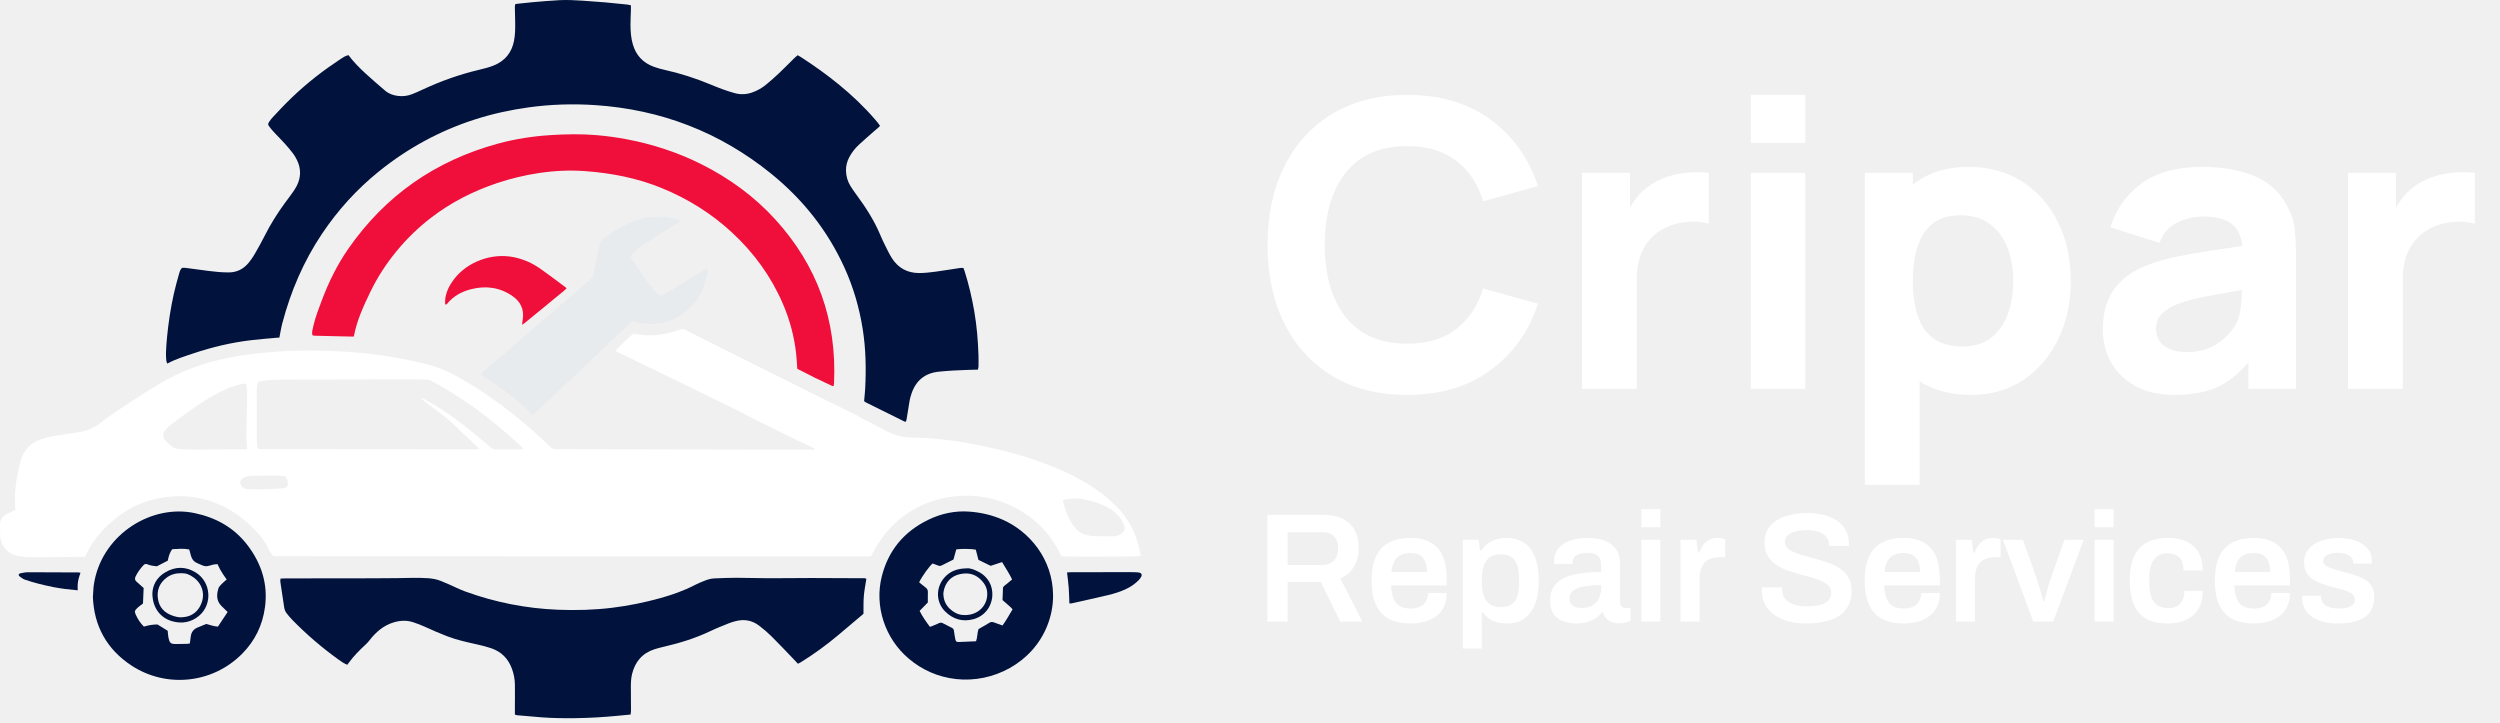
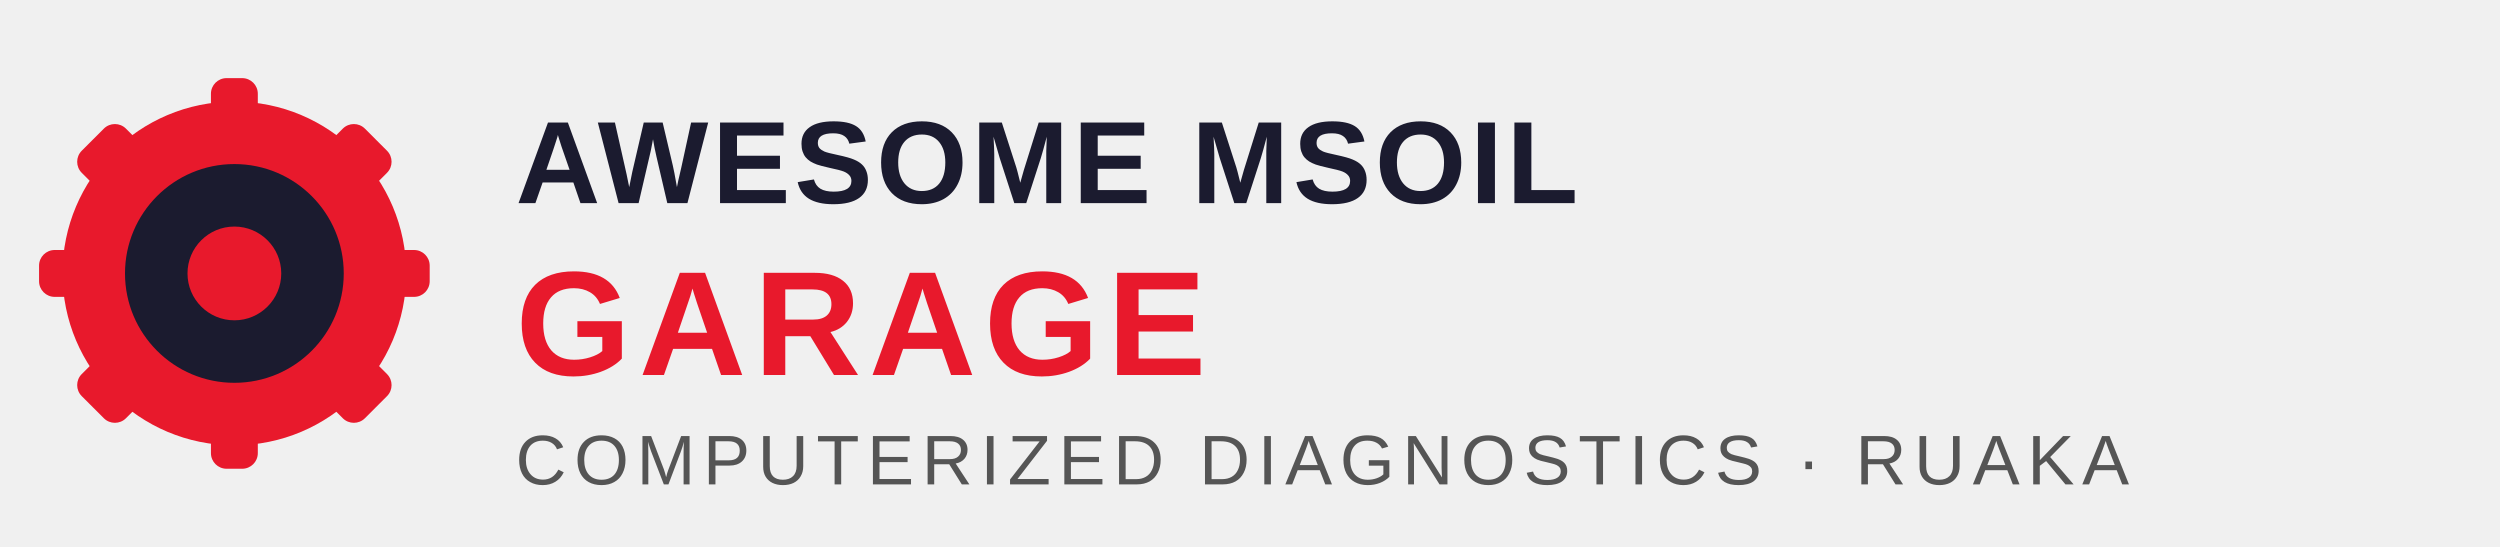
- <svg xmlns="http://www.w3.org/2000/svg" width="225" height="65" viewBox="0 0 225 65" fill="none">
-   <path d="M95.533 50.068C95.917 50.118 102.358 50.1 102.664 50.049C102.667 50.036 102.674 50.022 102.671 50.01C102.405 48.502 101.861 47.122 100.83 45.958C100.128 45.167 99.327 44.495 98.448 43.91C97.095 43.01 95.634 42.322 94.116 41.75C92.29 41.062 90.413 40.544 88.501 40.151C87.445 39.933 86.383 39.742 85.313 39.613C84.448 39.508 83.582 39.414 82.709 39.403C82.377 39.399 82.046 39.368 81.715 39.356C81.08 39.332 80.491 39.147 79.928 38.867C79.656 38.732 79.391 38.584 79.121 38.444C78.63 38.189 78.138 37.938 77.649 37.681C77.38 37.54 77.121 37.379 76.849 37.244C75.82 36.737 74.784 36.245 73.758 35.734C71.431 34.578 69.108 33.415 66.784 32.253C65.14 31.431 63.498 30.607 61.854 29.784C61.817 29.766 61.778 29.75 61.744 29.727C61.557 29.602 61.369 29.6 61.157 29.677C60.623 29.869 60.074 30.011 59.513 30.1C58.825 30.209 58.136 30.212 57.448 30.103C57.285 30.077 57.121 30.055 56.98 30.034C56.638 30.296 55.631 31.276 55.408 31.563C55.508 31.679 55.656 31.72 55.787 31.784C58.062 32.888 60.339 33.988 62.613 35.094C63.918 35.728 65.222 36.366 66.521 37.011C67.115 37.306 67.686 37.648 68.288 37.924C69.067 38.282 69.826 38.673 70.588 39.064C71.325 39.441 72.085 39.777 72.834 40.132C72.994 40.208 73.151 40.289 73.295 40.361C73.296 40.473 73.236 40.47 73.184 40.471C73.059 40.473 72.935 40.473 72.81 40.473C65.271 40.458 57.731 40.443 50.191 40.427C50.164 40.427 50.136 40.424 50.108 40.428C49.856 40.461 49.673 40.366 49.487 40.185C47.493 38.24 45.327 36.507 42.995 34.981C42.337 34.551 41.649 34.165 40.961 33.781C39.977 33.23 38.915 32.884 37.818 32.634C36.469 32.326 35.111 32.07 33.738 31.904C32.64 31.77 31.538 31.676 30.432 31.616C29.202 31.55 27.971 31.535 26.74 31.563C25.62 31.589 24.503 31.663 23.387 31.779C22.162 31.906 20.948 32.099 19.749 32.379C17.823 32.827 16.011 33.56 14.308 34.566C12.82 35.446 11.387 36.41 9.957 37.379C9.659 37.58 9.376 37.802 9.093 38.023C8.456 38.521 7.733 38.805 6.937 38.922C6.212 39.029 5.486 39.126 4.764 39.253C4.399 39.317 4.038 39.422 3.684 39.537C2.725 39.847 2.134 40.521 1.855 41.469C1.731 41.891 1.647 42.326 1.567 42.76C1.445 43.425 1.348 44.095 1.341 44.772C1.338 45.142 1.36 45.512 1.371 45.909C1.312 45.933 1.235 45.958 1.162 45.992C0.987 46.075 0.814 46.16 0.642 46.248C0.205 46.47 -0.016 46.819 0.002 47.315C0.012 47.605 -0.003 47.895 0.013 48.184C0.075 49.335 0.933 49.956 1.782 50.076C2.164 50.13 2.553 50.15 2.939 50.15C4.364 50.149 5.789 50.134 7.214 50.123C7.364 50.122 7.515 50.116 7.649 50.112C8.273 48.69 9.252 47.583 10.429 46.642C11.605 45.701 12.943 45.083 14.425 44.816C16.894 44.371 19.18 44.848 21.262 46.258C22.056 46.796 22.75 47.447 23.376 48.172C23.667 48.508 23.909 48.874 24.106 49.273C24.246 49.555 24.379 49.848 24.621 50.053C42.545 50.08 60.458 50.07 78.387 50.07C78.474 49.911 78.553 49.767 78.63 49.623C79.406 48.169 80.462 46.967 81.856 46.076C83.076 45.297 84.413 44.845 85.852 44.68C87.774 44.46 89.605 44.774 91.318 45.669C93.147 46.625 94.556 48.006 95.43 49.895C95.454 49.946 95.482 49.993 95.509 50.041C95.515 50.052 95.526 50.061 95.533 50.068ZM37.964 35.796C37.946 35.817 37.927 35.837 37.909 35.858C38.033 35.965 38.153 36.079 38.283 36.178C38.579 36.405 38.885 36.619 39.179 36.848C39.648 37.212 40.135 37.559 40.572 37.958C41.427 38.74 42.254 39.553 43.133 40.391C43.002 40.417 42.927 40.444 42.852 40.445C42.464 40.447 42.077 40.441 41.69 40.44C35.728 40.435 29.765 40.431 23.803 40.426C23.679 40.426 23.554 40.432 23.43 40.423C23.352 40.416 23.276 40.386 23.202 40.367C23.118 40.052 23.117 39.747 23.115 39.445C23.108 38.052 23.107 36.658 23.108 35.265C23.108 35.059 23.126 34.851 23.147 34.646C23.156 34.553 23.192 34.463 23.217 34.371C23.325 34.342 23.416 34.305 23.511 34.293C23.84 34.254 24.17 34.207 24.501 34.195C25.164 34.172 25.828 34.163 26.492 34.161C30.172 34.153 33.851 34.147 37.531 34.142C37.779 34.142 38.028 34.162 38.277 34.163C38.547 34.165 38.786 34.248 39.022 34.378C40.684 35.294 42.263 36.334 43.765 37.493C44.849 38.33 45.885 39.222 46.883 40.159C46.956 40.227 47.061 40.283 47.057 40.438C46.91 40.445 46.775 40.457 46.64 40.457C46.017 40.458 45.395 40.444 44.773 40.457C44.507 40.463 44.281 40.42 44.102 40.213C44.067 40.172 44.02 40.14 43.977 40.104C42.692 39.013 41.392 37.941 39.986 37.003C39.332 36.566 38.65 36.178 37.964 35.796ZM22.152 34.564C22.168 34.664 22.188 34.756 22.198 34.85C22.258 35.428 22.25 36.007 22.232 36.587C22.206 37.442 22.183 38.297 22.177 39.152C22.174 39.562 22.213 39.972 22.233 40.394C22.097 40.467 21.942 40.434 21.794 40.435C20.273 40.448 18.751 40.462 17.23 40.465C16.843 40.465 16.456 40.434 16.071 40.4C15.85 40.381 15.629 40.323 15.454 40.18C15.262 40.023 15.074 39.857 14.911 39.672C14.613 39.336 14.609 39.011 14.909 38.672C15.09 38.467 15.299 38.279 15.519 38.115C16.24 37.58 16.963 37.046 17.702 36.536C18.202 36.192 18.722 35.873 19.248 35.57C20.03 35.121 20.853 34.766 21.739 34.57C21.86 34.544 21.979 34.496 22.152 34.564ZM95.657 45.057C95.716 45.013 95.726 45.002 95.738 44.997C95.776 44.983 95.815 44.966 95.855 44.958C96.416 44.843 96.975 44.829 97.542 44.938C98.378 45.098 99.178 45.343 99.903 45.798C100.305 46.051 100.658 46.362 100.915 46.762C101.033 46.945 101.127 47.151 101.191 47.359C101.271 47.621 101.176 47.847 100.952 48.012C100.734 48.173 100.488 48.263 100.219 48.266C99.652 48.271 99.085 48.27 98.518 48.257C98.312 48.252 98.104 48.217 97.902 48.174C97.412 48.068 97.004 47.822 96.695 47.425C96.151 46.724 95.868 45.912 95.657 45.057ZM25.695 42.881C25.836 43.114 25.929 43.326 25.917 43.57C25.907 43.77 25.821 43.871 25.625 43.911C25.503 43.935 25.379 43.953 25.255 43.96C24.662 43.991 24.068 44.026 23.475 44.042C23.088 44.052 22.701 44.036 22.314 44.027C22.113 44.023 21.937 43.955 21.794 43.807C21.538 43.541 21.576 43.189 21.894 43.002C21.999 42.94 22.121 42.899 22.24 42.874C22.402 42.84 22.568 42.815 22.733 42.814C23.507 42.807 24.281 42.805 25.055 42.812C25.26 42.814 25.465 42.855 25.695 42.881Z" fill="white" />
-   <path d="M71.793 4.969C71.678 5.068 71.56 5.16 71.454 5.265C71.01 5.7 70.579 6.148 70.127 6.575C69.746 6.935 69.352 7.284 68.947 7.617C68.571 7.924 68.151 8.165 67.689 8.325C67.178 8.502 66.665 8.527 66.139 8.386C65.389 8.185 64.668 7.904 63.955 7.606C62.599 7.042 61.207 6.595 59.772 6.278C59.449 6.206 59.128 6.115 58.818 6C57.858 5.644 57.237 4.969 56.953 3.985C56.794 3.436 56.75 2.872 56.744 2.306C56.739 1.852 56.769 1.396 56.781 0.941C56.785 0.792 56.782 0.642 56.782 0.477C56.666 0.452 56.575 0.424 56.483 0.413C55.136 0.262 53.786 0.147 52.433 0.061C51.742 0.017 51.051 -0.021 50.361 0.014C49.547 0.055 48.734 0.131 47.921 0.199C47.507 0.234 47.096 0.284 46.683 0.327C46.588 0.337 46.494 0.35 46.376 0.365C46.362 0.464 46.337 0.555 46.338 0.646C46.345 1.101 46.364 1.556 46.367 2.012C46.371 2.563 46.37 3.115 46.265 3.661C46.059 4.737 45.446 5.488 44.434 5.894C44.014 6.063 43.567 6.175 43.125 6.28C41.356 6.698 39.654 7.305 38.01 8.074C37.697 8.22 37.382 8.363 37.059 8.486C36.667 8.635 36.259 8.685 35.837 8.636C35.399 8.586 34.999 8.446 34.664 8.16C34.086 7.667 33.508 7.173 32.949 6.659C32.38 6.137 31.831 5.593 31.362 4.962C31.089 5.019 30.871 5.165 30.655 5.309C30.276 5.562 29.899 5.818 29.527 6.083C27.992 7.177 26.575 8.407 25.277 9.774C25.04 10.024 24.801 10.274 24.568 10.529C24.456 10.651 24.348 10.778 24.255 10.914C24.097 11.145 24.097 11.218 24.264 11.432C24.407 11.617 24.562 11.795 24.722 11.966C25.023 12.29 25.339 12.6 25.635 12.928C25.894 13.215 26.143 13.511 26.377 13.819C26.517 14.004 26.635 14.211 26.736 14.421C27.109 15.194 27.091 15.97 26.706 16.732C26.583 16.977 26.421 17.204 26.262 17.429C26.056 17.723 25.833 18.005 25.622 18.295C24.956 19.212 24.352 20.167 23.842 21.182C23.558 21.749 23.247 22.304 22.93 22.853C22.772 23.127 22.591 23.392 22.39 23.637C21.93 24.2 21.341 24.514 20.594 24.517C19.984 24.52 19.379 24.463 18.775 24.384C18.09 24.295 17.405 24.199 16.72 24.11C16.612 24.096 16.5 24.108 16.381 24.108C16.237 24.242 16.175 24.429 16.124 24.612C15.954 25.222 15.779 25.832 15.642 26.451C15.358 27.731 15.161 29.026 15.034 30.331C14.989 30.784 14.959 31.239 14.939 31.693C14.928 31.94 14.946 32.189 14.964 32.437C14.97 32.527 15.016 32.614 15.05 32.725C15.82 32.312 16.627 32.067 17.423 31.799C19.104 31.235 20.824 30.828 22.587 30.619C23.342 30.529 24.101 30.472 24.858 30.401C24.953 30.392 25.048 30.388 25.144 30.382C25.235 29.935 25.3 29.501 25.412 29.079C26.168 26.216 27.317 23.527 28.969 21.058C30.401 18.919 32.109 17.032 34.116 15.416C36.693 13.341 39.552 11.78 42.706 10.762C44.302 10.247 45.931 9.89 47.593 9.661C49.575 9.389 51.565 9.328 53.555 9.459C59.486 9.852 64.787 11.892 69.405 15.632C72.239 17.927 74.462 20.717 75.981 24.043C76.8 25.835 77.346 27.709 77.65 29.656C77.924 31.41 77.958 33.172 77.868 34.939C77.848 35.324 77.804 35.707 77.77 36.103C77.832 36.148 77.882 36.195 77.941 36.224C79.092 36.796 80.244 37.365 81.396 37.935C81.42 37.946 81.449 37.95 81.504 37.965C81.586 37.862 81.596 37.729 81.616 37.598C81.698 37.081 81.775 36.562 81.867 36.047C81.903 35.844 81.964 35.645 82.028 35.449C82.424 34.253 83.238 33.576 84.507 33.449C85.375 33.362 86.245 33.318 87.116 33.29C87.406 33.281 87.695 33.275 88.009 33.267C88.031 33.167 88.065 33.078 88.066 32.988C88.071 32.643 88.074 32.298 88.063 31.953C88.02 30.628 87.908 29.31 87.682 28.002C87.471 26.777 87.183 25.571 86.81 24.386C86.782 24.296 86.742 24.209 86.706 24.115C86.598 24.115 86.502 24.103 86.41 24.117C85.658 24.229 84.908 24.358 84.155 24.457C83.676 24.52 83.192 24.576 82.71 24.574C81.648 24.571 80.818 24.108 80.255 23.208C80.035 22.858 79.858 22.482 79.672 22.112C79.518 21.803 79.369 21.491 79.237 21.173C78.686 19.851 77.918 18.659 77.07 17.512C76.882 17.257 76.699 16.996 76.533 16.726C76.283 16.319 76.157 15.871 76.14 15.392C76.125 14.953 76.228 14.544 76.43 14.157C76.651 13.738 76.939 13.366 77.283 13.043C77.746 12.609 78.231 12.197 78.706 11.776C78.87 11.631 79.053 11.506 79.204 11.324C79.071 11.117 78.917 10.942 78.766 10.766C77.784 9.619 76.69 8.586 75.523 7.628C74.433 6.733 73.285 5.915 72.1 5.149C72.009 5.091 71.912 5.038 71.793 4.969Z" fill="#01133C" />
-   <path d="M25.256 52.07C25.198 52.255 25.24 52.419 25.263 52.577C25.362 53.273 25.477 53.967 25.576 54.663C25.609 54.891 25.698 55.085 25.843 55.258C25.985 55.427 26.124 55.6 26.278 55.758C27.571 57.089 28.976 58.291 30.483 59.374C30.717 59.543 30.955 59.71 31.252 59.831C31.3 59.768 31.349 59.708 31.395 59.645C31.836 59.04 32.361 58.511 32.91 58.005C33.043 57.883 33.158 57.751 33.269 57.609C33.842 56.879 34.517 56.287 35.434 56.014C36.021 55.839 36.606 55.808 37.188 56.002C37.554 56.123 37.917 56.261 38.268 56.421C38.921 56.721 39.579 57.006 40.251 57.265C41.145 57.609 42.077 57.805 43.007 58.014C43.411 58.105 43.814 58.209 44.206 58.341C45.131 58.652 45.747 59.288 46.078 60.198C46.239 60.642 46.332 61.104 46.34 61.574C46.353 62.305 46.34 63.036 46.339 63.767C46.338 63.945 46.339 64.123 46.339 64.306C46.407 64.332 46.456 64.364 46.508 64.368C47.251 64.434 47.995 64.503 48.739 64.56C49.746 64.636 50.756 64.647 51.766 64.635C53.053 64.619 54.336 64.543 55.617 64.418C55.987 64.382 56.358 64.347 56.754 64.309C56.768 64.183 56.789 64.078 56.789 63.973C56.787 63.27 56.779 62.566 56.778 61.863C56.777 61.462 56.79 61.062 56.884 60.67C57.155 59.551 57.812 58.779 58.926 58.425C59.202 58.337 59.484 58.268 59.767 58.202C61.211 57.867 62.618 57.429 63.959 56.788C64.494 56.532 65.05 56.317 65.6 56.094C65.791 56.016 65.993 55.961 66.193 55.907C66.962 55.702 67.68 55.823 68.314 56.303C68.709 56.603 69.09 56.928 69.442 57.277C70.109 57.938 70.751 58.624 71.403 59.3C71.537 59.439 71.668 59.581 71.816 59.738C71.905 59.693 71.99 59.656 72.067 59.607C73.256 58.871 74.382 58.049 75.453 57.151C76.204 56.521 76.951 55.885 77.713 55.241C77.721 54.719 77.702 54.181 77.745 53.647C77.788 53.128 77.894 52.614 77.973 52.095C77.845 52.011 77.704 52.041 77.57 52.04C76.049 52.031 74.527 52.021 73.006 52.021C71.719 52.021 70.433 52.044 69.147 52.041C68.179 52.039 67.211 52.001 66.243 52C65.593 51.999 64.944 52.032 64.294 52.056C63.987 52.067 63.694 52.153 63.411 52.267C63.117 52.386 62.819 52.502 62.538 52.649C61.541 53.172 60.486 53.535 59.406 53.836C58.005 54.226 56.584 54.513 55.142 54.693C53.505 54.897 51.861 54.942 50.214 54.876C47.346 54.762 44.563 54.212 41.868 53.231C41.363 53.047 40.881 52.801 40.388 52.585C40.16 52.485 39.931 52.389 39.701 52.294C39.326 52.14 38.937 52.068 38.532 52.039C37.619 51.976 36.707 52.02 35.795 52.031C34.315 52.049 32.835 52.047 31.355 52.05C29.474 52.053 27.593 52.053 25.712 52.055C25.563 52.056 25.414 52.065 25.256 52.07Z" fill="#01133C" />
-   <path d="M71.756 33.194C72.797 33.737 73.836 34.252 74.891 34.734C74.925 34.75 74.97 34.739 75.032 34.742C75.043 34.644 75.059 34.552 75.063 34.459C75.322 28.82 73.567 23.899 69.751 19.723C67.856 17.65 65.617 16.026 63.106 14.771C60.98 13.708 58.738 12.978 56.403 12.534C55.507 12.363 54.603 12.241 53.693 12.163C52.31 12.046 50.93 12.073 49.548 12.16C47.942 12.26 46.358 12.505 44.808 12.928C39.188 14.461 34.688 17.591 31.359 22.372C30.336 23.841 29.558 25.44 28.932 27.114C28.676 27.798 28.415 28.481 28.235 29.192C28.192 29.366 28.149 29.54 28.117 29.716C28.09 29.864 28.066 30.014 28.13 30.183C28.189 30.194 28.254 30.214 28.32 30.215C29.398 30.242 30.477 30.266 31.555 30.29C31.65 30.293 31.745 30.291 31.845 30.291C32.111 28.841 32.718 27.542 33.34 26.253C33.966 24.955 34.749 23.753 35.663 22.637C36.576 21.52 37.603 20.518 38.744 19.635C40.553 18.233 42.564 17.208 44.731 16.481C45.966 16.067 47.228 15.765 48.516 15.572C49.916 15.362 51.327 15.297 52.737 15.406C55.064 15.585 57.338 16.025 59.511 16.908C61.892 17.876 64.04 19.212 65.921 20.964C67.867 22.776 69.399 24.883 70.454 27.328C71.071 28.756 71.472 30.243 71.648 31.788C71.699 32.239 71.718 32.695 71.756 33.194Z" fill="#EF0F3A" />
-   <path d="M94.777 53.591C94.761 50.301 92.624 47.82 90.243 46.773C89.283 46.352 88.279 46.12 87.237 46.045C85.937 45.951 84.702 46.22 83.538 46.785C81.375 47.836 79.963 49.515 79.366 51.853C78.674 54.562 79.659 57.467 81.763 59.257C82.997 60.307 84.425 60.93 86.033 61.114C89.35 61.493 92.923 59.684 94.26 56.297C94.603 55.428 94.784 54.491 94.777 53.591ZM90.187 50.588C90.489 51.12 90.834 51.598 91.088 52.148C90.936 52.277 90.797 52.39 90.663 52.508C90.53 52.625 90.365 52.709 90.27 52.87C90.256 53.242 90.241 53.612 90.226 54.007C90.459 54.21 90.698 54.417 90.934 54.627C91.003 54.689 91.061 54.762 91.132 54.837C90.835 55.34 90.56 55.83 90.226 56.294C89.958 56.199 89.711 56.117 89.469 56.021C89.3 55.954 89.16 55.965 89.004 56.071C88.788 56.218 88.552 56.336 88.325 56.467C88.231 56.522 88.138 56.579 88.061 56.625C87.946 56.989 87.975 57.356 87.845 57.714C87.327 57.737 86.818 57.765 86.308 57.779C86.071 57.786 86.022 57.742 85.974 57.505C85.924 57.262 85.889 57.016 85.854 56.771C85.837 56.653 85.789 56.565 85.679 56.51C85.395 56.368 85.113 56.223 84.831 56.078C84.723 56.022 84.618 56.035 84.512 56.082C84.323 56.166 84.133 56.248 83.942 56.329C83.869 56.359 83.792 56.383 83.695 56.417C83.347 55.954 83.024 55.498 82.765 54.981C83.026 54.713 83.275 54.458 83.506 54.221C83.506 53.888 83.499 53.585 83.509 53.282C83.515 53.096 83.437 52.973 83.293 52.866C83.095 52.718 82.908 52.557 82.722 52.405C83.002 51.837 83.647 50.941 83.94 50.713C84.1 50.773 84.268 50.836 84.434 50.901C84.543 50.943 84.646 50.944 84.753 50.888C85.096 50.713 85.442 50.542 85.812 50.357C85.894 50.061 85.981 49.746 86.065 49.444C86.51 49.375 87.51 49.393 87.823 49.472C87.901 49.773 87.98 50.079 88.061 50.391C88.426 50.568 88.785 50.742 89.163 50.925C89.478 50.822 89.804 50.714 90.187 50.588Z" fill="#01133C" />
-   <path d="M8.361 53.729C8.46 56.324 9.596 58.421 11.815 59.887C14.923 61.939 19.099 61.554 21.791 58.84C22.946 57.676 23.632 56.267 23.849 54.641C24.127 52.558 23.531 50.707 22.271 49.061C21.07 47.491 19.46 46.591 17.527 46.181C13.662 45.36 9.335 48.041 8.507 52.269C8.467 52.472 8.434 52.676 8.414 52.882C8.389 53.142 8.38 53.405 8.361 53.729ZM12.951 56.394C12.626 56.078 12.408 55.729 12.234 55.353C12.093 55.045 12.112 54.962 12.346 54.731C12.434 54.644 12.534 54.569 12.632 54.492C12.718 54.425 12.808 54.363 12.869 54.318C12.89 53.835 12.909 53.383 12.929 52.915C12.903 52.893 12.86 52.86 12.819 52.824C12.634 52.659 12.446 52.498 12.265 52.328C12.126 52.197 12.123 52.048 12.205 51.877C12.387 51.5 12.631 51.17 12.914 50.864C13.022 50.747 13.138 50.733 13.286 50.795C13.556 50.906 13.845 50.944 14.115 50.968C14.449 50.795 14.767 50.631 15.1 50.459C15.177 50.108 15.252 49.743 15.51 49.426C16.007 49.402 16.514 49.347 17.031 49.451C17.087 49.653 17.139 49.852 17.196 50.049C17.281 50.342 17.453 50.562 17.745 50.68C17.898 50.742 18.047 50.814 18.2 50.879C18.394 50.963 18.585 50.989 18.8 50.921C19.046 50.843 19.302 50.78 19.576 50.773C19.658 50.943 19.73 51.105 19.816 51.261C19.902 51.417 19.999 51.569 20.097 51.718C20.193 51.864 20.297 52.005 20.401 52.153C20.228 52.309 20.067 52.439 19.925 52.587C19.822 52.695 19.702 52.814 19.66 52.95C19.487 53.514 19.465 54.066 19.923 54.531C20.049 54.658 20.179 54.781 20.308 54.906C20.374 54.97 20.44 55.034 20.486 55.079C20.191 55.525 19.91 55.948 19.615 56.394C19.278 56.383 18.942 56.254 18.565 56.156C18.322 56.256 18.056 56.368 17.787 56.474C17.434 56.614 17.234 56.874 17.174 57.243C17.14 57.459 17.116 57.676 17.085 57.912C17.011 57.923 16.932 57.942 16.852 57.945C16.548 57.954 16.244 57.959 15.94 57.962C15.339 57.968 15.269 57.911 15.149 57.317C15.131 57.223 15.126 57.125 15.116 57.03C15.107 56.936 15.1 56.842 15.093 56.77C14.779 56.576 14.487 56.395 14.179 56.204C13.784 56.196 13.378 56.266 12.951 56.394Z" fill="#01133C" />
-   <path d="M61.302 19.878C61.085 19.805 60.959 19.755 60.829 19.719C59.352 19.312 57.927 19.478 56.544 20.107C55.708 20.487 54.957 21.002 54.227 21.552C54.096 21.651 54.023 21.772 53.989 21.925C53.877 22.436 53.762 22.948 53.653 23.46C53.572 23.838 53.486 24.215 53.425 24.596C53.385 24.844 53.265 25.023 53.078 25.183C52.226 25.91 51.382 26.645 50.535 27.376C48.83 28.848 47.126 30.321 45.417 31.788C44.966 32.176 44.498 32.543 44.046 32.927C43.825 33.115 43.619 33.32 43.41 33.521C43.363 33.566 43.332 33.629 43.281 33.7C43.35 33.766 43.403 33.828 43.467 33.873C43.637 33.993 43.807 34.111 43.984 34.219C45.349 35.049 46.588 36.039 47.733 37.148C47.802 37.214 47.877 37.272 47.962 37.345C48.074 37.244 48.177 37.155 48.278 37.061C49.003 36.38 49.719 35.69 50.453 35.018C52.522 33.123 54.506 31.139 56.559 29.228C56.659 29.134 56.761 29.041 56.88 28.931C57.117 28.976 57.359 29.028 57.601 29.069C59.467 29.38 61.049 28.85 62.319 27.449C63.093 26.595 63.513 25.57 63.689 24.44C63.703 24.349 63.7 24.256 63.707 24.12C63.56 24.192 63.446 24.237 63.343 24.3C62.413 24.871 61.486 25.447 60.556 26.019C60.285 26.185 60.017 26.357 59.733 26.497C59.447 26.638 59.281 26.591 59.067 26.364C59.001 26.294 58.941 26.218 58.881 26.142C58.209 25.282 57.57 24.398 56.978 23.481C56.752 23.131 56.646 23.099 57.062 22.715C57.375 22.425 57.713 22.154 58.068 21.919C58.91 21.363 59.767 20.832 60.62 20.292C60.817 20.168 61.018 20.05 61.302 19.878Z" fill="#E8EBEE" />
-   <path d="M40.122 27.429C40.163 27.401 40.203 27.384 40.227 27.355C40.797 26.649 41.553 26.238 42.416 26.023C43.741 25.693 44.999 25.86 46.133 26.652C46.863 27.162 47.19 27.866 47.045 28.763C47.023 28.898 47.008 29.034 46.983 29.22C47.077 29.165 47.136 29.141 47.183 29.102C47.665 28.71 48.145 28.317 48.625 27.923C49.34 27.336 50.054 26.749 50.768 26.161C50.841 26.101 50.91 26.035 50.984 25.969C50.953 25.924 50.937 25.883 50.906 25.86C50.142 25.293 49.386 24.713 48.605 24.168C47.899 23.673 47.117 23.331 46.267 23.151C44.3 22.737 42.096 23.538 40.892 25.088C40.499 25.595 40.198 26.15 40.086 26.789C40.056 26.963 40.063 27.145 40.06 27.323C40.06 27.356 40.097 27.389 40.122 27.429Z" fill="#EF0F3A" />
-   <path d="M96.034 51.516C96.087 51.999 96.151 52.459 96.186 52.923C96.22 53.374 96.225 53.828 96.243 54.299C96.305 54.304 96.358 54.32 96.406 54.309C97.524 54.06 98.644 53.82 99.758 53.551C100.307 53.419 100.848 53.249 101.362 53.004C101.766 52.812 102.129 52.565 102.445 52.252C102.542 52.156 102.63 52.045 102.697 51.927C102.811 51.726 102.736 51.572 102.517 51.528C102.436 51.512 102.352 51.506 102.27 51.503C102.076 51.496 101.883 51.491 101.69 51.491C99.921 51.493 98.152 51.496 96.383 51.5C96.275 51.501 96.167 51.51 96.034 51.516Z" fill="#01133C" />
-   <path d="M6.992 53.128C6.992 52.913 6.981 52.736 6.995 52.561C7.008 52.397 7.038 52.233 7.078 52.074C7.12 51.904 7.184 51.74 7.244 51.553C7.17 51.538 7.12 51.519 7.07 51.519C5.552 51.51 4.035 51.499 2.517 51.501C2.285 51.502 2.052 51.553 1.823 51.599C1.671 51.63 1.635 51.779 1.76 51.874C1.911 51.99 2.073 52.109 2.25 52.172C2.652 52.313 3.063 52.431 3.476 52.538C3.916 52.651 4.36 52.749 4.806 52.839C5.508 52.981 6.221 53.055 6.992 53.128Z" fill="#01133C" />
-   <path d="M87.02 51.15C86.12 51.162 85.448 51.428 84.94 52.047C84.209 52.937 84.242 54.215 85.058 55.026C85.763 55.728 86.623 55.993 87.607 55.728C88.565 55.469 89.227 54.67 89.307 53.658C89.378 52.756 88.945 51.892 88.02 51.435C87.672 51.262 87.312 51.117 87.02 51.15ZM84.902 53.401C84.919 53.31 84.934 53.129 84.988 52.96C85.255 52.127 85.873 51.71 86.708 51.622C87.487 51.539 88.104 51.872 88.555 52.503C88.708 52.718 88.808 52.963 88.839 53.228C88.983 54.488 87.965 55.485 86.602 55.344C86.173 55.299 85.786 55.083 85.469 54.778C85.106 54.428 84.908 53.999 84.902 53.401Z" fill="#01133C" />
-   <path d="M13.714 53.396C13.716 54.694 14.427 55.619 15.518 55.917C16.392 56.156 17.197 56.011 17.897 55.436C19.149 54.408 19.004 52.385 17.626 51.53C16.701 50.956 15.762 50.972 14.843 51.528C14.084 51.986 13.738 52.696 13.714 53.396ZM16.329 51.588C16.744 51.586 17.049 51.692 17.465 51.999C18.135 52.491 18.433 53.333 18.187 54.123C17.933 54.941 17.363 55.517 16.334 55.558C16.053 55.569 15.787 55.499 15.526 55.408C14.802 55.158 14.334 54.669 14.217 53.904C14.097 53.12 14.355 52.467 15.001 51.985C15.38 51.702 15.81 51.581 16.329 51.588Z" fill="#01133C" />
-   <path d="M126.644 35.54C124.052 35.54 121.814 34.976 119.93 33.848C118.058 32.72 116.612 31.142 115.592 29.114C114.584 27.086 114.08 24.728 114.08 22.04C114.08 19.352 114.584 16.994 115.592 14.966C116.612 12.938 118.058 11.36 119.93 10.232C121.814 9.104 124.052 8.54 126.644 8.54C129.62 8.54 132.116 9.278 134.132 10.754C136.16 12.23 137.588 14.228 138.416 16.748L133.484 18.116C133.004 16.544 132.194 15.326 131.054 14.462C129.914 13.586 128.444 13.148 126.644 13.148C125 13.148 123.626 13.514 122.522 14.246C121.43 14.978 120.608 16.01 120.056 17.342C119.504 18.674 119.228 20.24 119.228 22.04C119.228 23.84 119.504 25.406 120.056 26.738C120.608 28.07 121.43 29.102 122.522 29.834C123.626 30.566 125 30.932 126.644 30.932C128.444 30.932 129.914 30.494 131.054 29.618C132.194 28.742 133.004 27.524 133.484 25.964L138.416 27.332C137.588 29.852 136.16 31.85 134.132 33.326C132.116 34.802 129.62 35.54 126.644 35.54ZM142.379 35V15.56H146.699V20.312L146.231 19.7C146.483 19.028 146.819 18.416 147.239 17.864C147.659 17.312 148.175 16.856 148.787 16.496C149.255 16.208 149.765 15.986 150.317 15.83C150.869 15.662 151.439 15.56 152.027 15.524C152.615 15.476 153.203 15.488 153.791 15.56V20.132C153.251 19.964 152.621 19.91 151.901 19.97C151.193 20.018 150.551 20.18 149.975 20.456C149.399 20.72 148.913 21.074 148.517 21.518C148.121 21.95 147.821 22.466 147.617 23.066C147.413 23.654 147.311 24.32 147.311 25.064V35H142.379ZM157.575 12.86V8.54H162.471V12.86H157.575ZM157.575 35V15.56H162.471V35H157.575ZM177.408 35.54C175.476 35.54 173.862 35.09 172.566 34.19C171.27 33.29 170.292 32.066 169.632 30.518C168.984 28.97 168.66 27.224 168.66 25.28C168.66 23.336 168.984 21.59 169.632 20.042C170.28 18.494 171.234 17.27 172.494 16.37C173.754 15.47 175.308 15.02 177.156 15.02C179.016 15.02 180.636 15.464 182.016 16.352C183.396 17.24 184.464 18.458 185.22 20.006C185.988 21.542 186.372 23.3 186.372 25.28C186.372 27.224 185.994 28.97 185.238 30.518C184.494 32.066 183.45 33.29 182.106 34.19C180.762 35.09 179.196 35.54 177.408 35.54ZM167.832 43.64V15.56H172.152V28.88H172.764V43.64H167.832ZM176.616 31.184C177.672 31.184 178.536 30.92 179.208 30.392C179.88 29.864 180.378 29.156 180.702 28.268C181.026 27.368 181.188 26.372 181.188 25.28C181.188 24.2 181.02 23.216 180.684 22.328C180.348 21.428 179.826 20.714 179.118 20.186C178.422 19.646 177.528 19.376 176.436 19.376C175.416 19.376 174.588 19.622 173.952 20.114C173.328 20.606 172.872 21.296 172.584 22.184C172.296 23.072 172.152 24.104 172.152 25.28C172.152 26.456 172.296 27.488 172.584 28.376C172.872 29.264 173.34 29.954 173.988 30.446C174.648 30.938 175.524 31.184 176.616 31.184ZM195.733 35.54C194.341 35.54 193.159 35.276 192.187 34.748C191.227 34.208 190.495 33.494 189.991 32.606C189.499 31.706 189.253 30.716 189.253 29.636C189.253 28.736 189.391 27.914 189.667 27.17C189.943 26.426 190.387 25.772 190.999 25.208C191.623 24.632 192.457 24.152 193.501 23.768C194.221 23.504 195.079 23.27 196.075 23.066C197.071 22.862 198.199 22.67 199.459 22.49C200.719 22.298 202.105 22.088 203.617 21.86L201.853 22.832C201.853 21.68 201.577 20.834 201.025 20.294C200.473 19.754 199.549 19.484 198.253 19.484C197.533 19.484 196.783 19.658 196.003 20.006C195.223 20.354 194.677 20.972 194.365 21.86L189.937 20.456C190.429 18.848 191.353 17.54 192.709 16.532C194.065 15.524 195.913 15.02 198.253 15.02C199.969 15.02 201.493 15.284 202.825 15.812C204.157 16.34 205.165 17.252 205.849 18.548C206.233 19.268 206.461 19.988 206.533 20.708C206.605 21.428 206.641 22.232 206.641 23.12V35H202.357V31.004L202.969 31.832C202.021 33.14 200.995 34.088 199.891 34.676C198.799 35.252 197.413 35.54 195.733 35.54ZM196.777 31.688C197.677 31.688 198.433 31.532 199.045 31.22C199.669 30.896 200.161 30.53 200.521 30.122C200.893 29.714 201.145 29.372 201.277 29.096C201.529 28.568 201.673 27.956 201.709 27.26C201.757 26.552 201.781 25.964 201.781 25.496L203.221 25.856C201.769 26.096 200.593 26.3 199.693 26.468C198.793 26.624 198.067 26.768 197.515 26.9C196.963 27.032 196.477 27.176 196.057 27.332C195.577 27.524 195.187 27.734 194.887 27.962C194.599 28.178 194.383 28.418 194.239 28.682C194.107 28.946 194.041 29.24 194.041 29.564C194.041 30.008 194.149 30.392 194.365 30.716C194.593 31.028 194.911 31.268 195.319 31.436C195.727 31.604 196.213 31.688 196.777 31.688ZM211.321 35V15.56H215.641V20.312L215.173 19.7C215.425 19.028 215.761 18.416 216.181 17.864C216.601 17.312 217.117 16.856 217.729 16.496C218.197 16.208 218.707 15.986 219.259 15.83C219.811 15.662 220.381 15.56 220.969 15.524C221.557 15.476 222.145 15.488 222.733 15.56V20.132C222.193 19.964 221.563 19.91 220.843 19.97C220.135 20.018 219.493 20.18 218.917 20.456C218.341 20.72 217.855 21.074 217.459 21.518C217.063 21.95 216.763 22.466 216.559 23.066C216.355 23.654 216.253 24.32 216.253 25.064V35H211.321Z" fill="white" />
-   <path d="M114.064 55.945V46.341H119.118C119.827 46.341 120.415 46.463 120.882 46.705C121.349 46.948 121.699 47.293 121.932 47.741C122.165 48.189 122.282 48.717 122.282 49.323C122.282 49.949 122.142 50.504 121.862 50.989C121.582 51.465 121.171 51.825 120.63 52.067L122.618 55.945H120.63L118.866 52.375H115.884V55.945H114.064ZM115.884 50.849H118.978C119.445 50.849 119.804 50.714 120.056 50.443C120.308 50.173 120.434 49.799 120.434 49.323C120.434 49.015 120.378 48.759 120.266 48.553C120.154 48.339 119.991 48.175 119.776 48.063C119.561 47.951 119.295 47.895 118.978 47.895H115.884V50.849ZM126.972 56.113C126.188 56.113 125.535 55.978 125.012 55.707C124.49 55.427 124.098 55.003 123.836 54.433C123.575 53.864 123.444 53.141 123.444 52.263C123.444 51.377 123.575 50.653 123.836 50.093C124.098 49.524 124.49 49.104 125.012 48.833C125.535 48.553 126.188 48.413 126.972 48.413C127.682 48.413 128.274 48.549 128.75 48.819C129.236 49.081 129.6 49.487 129.842 50.037C130.085 50.588 130.206 51.302 130.206 52.179V52.683H125.194C125.213 53.141 125.283 53.528 125.404 53.845C125.526 54.153 125.712 54.387 125.964 54.545C126.226 54.695 126.566 54.769 126.986 54.769C127.201 54.769 127.402 54.741 127.588 54.685C127.775 54.629 127.938 54.545 128.078 54.433C128.218 54.312 128.326 54.163 128.4 53.985C128.484 53.808 128.526 53.603 128.526 53.369H130.206C130.206 53.836 130.122 54.242 129.954 54.587C129.796 54.933 129.567 55.217 129.268 55.441C128.979 55.665 128.638 55.833 128.246 55.945C127.854 56.057 127.43 56.113 126.972 56.113ZM125.222 51.479H128.428C128.428 51.171 128.391 50.91 128.316 50.695C128.251 50.481 128.153 50.303 128.022 50.163C127.901 50.023 127.752 49.925 127.574 49.869C127.397 49.804 127.196 49.771 126.972 49.771C126.608 49.771 126.3 49.832 126.048 49.953C125.806 50.075 125.619 50.261 125.488 50.513C125.358 50.765 125.269 51.087 125.222 51.479ZM131.656 58.367V48.581H133.07L133.21 49.561H133.308C133.551 49.179 133.868 48.894 134.26 48.707C134.652 48.511 135.086 48.413 135.562 48.413C136.169 48.413 136.687 48.549 137.116 48.819C137.555 49.09 137.891 49.51 138.124 50.079C138.367 50.649 138.488 51.381 138.488 52.277C138.488 53.155 138.367 53.878 138.124 54.447C137.881 55.017 137.545 55.437 137.116 55.707C136.696 55.978 136.211 56.113 135.66 56.113C135.324 56.113 135.016 56.076 134.736 56.001C134.456 55.927 134.209 55.815 133.994 55.665C133.779 55.507 133.597 55.315 133.448 55.091H133.364V58.367H131.656ZM135.03 54.643C135.45 54.643 135.781 54.564 136.024 54.405C136.276 54.237 136.453 53.985 136.556 53.649C136.668 53.313 136.724 52.889 136.724 52.375V52.179C136.724 51.657 136.668 51.227 136.556 50.891C136.453 50.546 136.276 50.294 136.024 50.135C135.781 49.967 135.45 49.883 135.03 49.883C134.647 49.883 134.33 49.972 134.078 50.149C133.835 50.327 133.653 50.588 133.532 50.933C133.42 51.269 133.364 51.685 133.364 52.179V52.347C133.364 52.711 133.397 53.038 133.462 53.327C133.527 53.607 133.625 53.845 133.756 54.041C133.896 54.237 134.069 54.387 134.274 54.489C134.489 54.592 134.741 54.643 135.03 54.643ZM141.831 56.113C141.626 56.113 141.388 56.085 141.117 56.029C140.856 55.983 140.599 55.889 140.347 55.749C140.105 55.609 139.904 55.404 139.745 55.133C139.587 54.853 139.507 54.489 139.507 54.041C139.507 53.537 139.619 53.122 139.843 52.795C140.067 52.459 140.38 52.198 140.781 52.011C141.192 51.815 141.677 51.68 142.237 51.605C142.807 51.521 143.427 51.479 144.099 51.479V50.877C144.099 50.663 144.067 50.471 144.001 50.303C143.936 50.135 143.815 50.005 143.637 49.911C143.469 49.809 143.213 49.757 142.867 49.757C142.522 49.757 142.251 49.799 142.055 49.883C141.859 49.967 141.724 50.07 141.649 50.191C141.575 50.313 141.537 50.439 141.537 50.569V50.765H139.885C139.876 50.719 139.871 50.672 139.871 50.625C139.871 50.579 139.871 50.523 139.871 50.457C139.871 50.037 139.997 49.673 140.249 49.365C140.501 49.057 140.851 48.824 141.299 48.665C141.747 48.497 142.265 48.413 142.853 48.413C143.525 48.413 144.076 48.507 144.505 48.693C144.944 48.88 145.271 49.146 145.485 49.491C145.7 49.837 145.807 50.257 145.807 50.751V54.223C145.807 54.401 145.859 54.527 145.961 54.601C146.064 54.676 146.176 54.713 146.297 54.713H146.745V55.889C146.652 55.927 146.517 55.969 146.339 56.015C146.162 56.071 145.943 56.099 145.681 56.099C145.439 56.099 145.219 56.057 145.023 55.973C144.837 55.899 144.678 55.787 144.547 55.637C144.417 55.488 144.323 55.311 144.267 55.105H144.183C144.025 55.301 143.833 55.479 143.609 55.637C143.395 55.787 143.138 55.903 142.839 55.987C142.55 56.071 142.214 56.113 141.831 56.113ZM142.349 54.713C142.629 54.713 142.877 54.671 143.091 54.587C143.315 54.503 143.497 54.387 143.637 54.237C143.787 54.088 143.899 53.906 143.973 53.691C144.057 53.477 144.099 53.243 144.099 52.991V52.655C143.586 52.655 143.11 52.688 142.671 52.753C142.242 52.819 141.897 52.94 141.635 53.117C141.383 53.295 141.257 53.547 141.257 53.873C141.257 54.041 141.295 54.191 141.369 54.321C141.453 54.443 141.575 54.541 141.733 54.615C141.901 54.681 142.107 54.713 142.349 54.713ZM147.721 47.447V45.823H149.429V47.447H147.721ZM147.721 55.945V48.581H149.429V55.945H147.721ZM151.248 55.945V48.581H152.676L152.816 49.743H152.914C153.007 49.51 153.119 49.295 153.25 49.099C153.39 48.894 153.567 48.731 153.782 48.609C153.997 48.479 154.258 48.413 154.566 48.413C154.715 48.413 154.851 48.427 154.972 48.455C155.103 48.483 155.201 48.511 155.266 48.539V50.149H154.748C154.459 50.149 154.202 50.191 153.978 50.275C153.754 50.35 153.563 50.471 153.404 50.639C153.255 50.807 153.143 51.017 153.068 51.269C152.993 51.521 152.956 51.815 152.956 52.151V55.945H151.248ZM162.587 56.113C162.055 56.113 161.547 56.057 161.061 55.945C160.576 55.824 160.147 55.642 159.773 55.399C159.4 55.147 159.106 54.839 158.891 54.475C158.677 54.102 158.569 53.663 158.569 53.159C158.569 53.103 158.569 53.047 158.569 52.991C158.579 52.935 158.583 52.893 158.583 52.865H160.417C160.417 52.884 160.413 52.921 160.403 52.977C160.403 53.024 160.403 53.066 160.403 53.103C160.403 53.411 160.492 53.677 160.669 53.901C160.847 54.116 161.103 54.284 161.439 54.405C161.775 54.517 162.172 54.573 162.629 54.573C162.937 54.573 163.208 54.555 163.441 54.517C163.684 54.48 163.889 54.429 164.057 54.363C164.235 54.289 164.379 54.205 164.491 54.111C164.603 54.009 164.683 53.897 164.729 53.775C164.785 53.654 164.813 53.523 164.813 53.383C164.813 53.113 164.729 52.889 164.561 52.711C164.393 52.534 164.165 52.385 163.875 52.263C163.595 52.142 163.273 52.035 162.909 51.941C162.555 51.839 162.186 51.736 161.803 51.633C161.43 51.531 161.061 51.409 160.697 51.269C160.343 51.12 160.021 50.943 159.731 50.737C159.451 50.532 159.227 50.275 159.059 49.967C158.891 49.65 158.807 49.272 158.807 48.833C158.807 48.385 158.901 47.993 159.087 47.657C159.283 47.321 159.554 47.046 159.899 46.831C160.254 46.607 160.665 46.444 161.131 46.341C161.598 46.229 162.107 46.173 162.657 46.173C163.171 46.173 163.651 46.229 164.099 46.341C164.557 46.444 164.958 46.612 165.303 46.845C165.649 47.069 165.919 47.359 166.115 47.713C166.311 48.059 166.409 48.474 166.409 48.959V49.127H164.603V48.987C164.603 48.717 164.519 48.488 164.351 48.301C164.193 48.115 163.964 47.97 163.665 47.867C163.376 47.765 163.035 47.713 162.643 47.713C162.223 47.713 161.864 47.755 161.565 47.839C161.267 47.914 161.038 48.031 160.879 48.189C160.721 48.339 160.641 48.525 160.641 48.749C160.641 48.983 160.725 49.179 160.893 49.337C161.061 49.496 161.285 49.631 161.565 49.743C161.855 49.855 162.177 49.958 162.531 50.051C162.895 50.145 163.264 50.247 163.637 50.359C164.02 50.462 164.389 50.583 164.743 50.723C165.107 50.863 165.429 51.041 165.709 51.255C165.999 51.461 166.227 51.717 166.395 52.025C166.563 52.333 166.647 52.702 166.647 53.131C166.647 53.85 166.47 54.429 166.115 54.867C165.77 55.306 165.289 55.623 164.673 55.819C164.067 56.015 163.371 56.113 162.587 56.113ZM171.351 56.113C170.567 56.113 169.914 55.978 169.391 55.707C168.869 55.427 168.477 55.003 168.215 54.433C167.954 53.864 167.823 53.141 167.823 52.263C167.823 51.377 167.954 50.653 168.215 50.093C168.477 49.524 168.869 49.104 169.391 48.833C169.914 48.553 170.567 48.413 171.351 48.413C172.061 48.413 172.653 48.549 173.129 48.819C173.615 49.081 173.979 49.487 174.221 50.037C174.464 50.588 174.585 51.302 174.585 52.179V52.683H169.573C169.592 53.141 169.662 53.528 169.783 53.845C169.905 54.153 170.091 54.387 170.343 54.545C170.605 54.695 170.945 54.769 171.365 54.769C171.58 54.769 171.781 54.741 171.967 54.685C172.154 54.629 172.317 54.545 172.457 54.433C172.597 54.312 172.705 54.163 172.779 53.985C172.863 53.808 172.905 53.603 172.905 53.369H174.585C174.585 53.836 174.501 54.242 174.333 54.587C174.175 54.933 173.946 55.217 173.647 55.441C173.358 55.665 173.017 55.833 172.625 55.945C172.233 56.057 171.809 56.113 171.351 56.113ZM169.601 51.479H172.807C172.807 51.171 172.77 50.91 172.695 50.695C172.63 50.481 172.532 50.303 172.401 50.163C172.28 50.023 172.131 49.925 171.953 49.869C171.776 49.804 171.575 49.771 171.351 49.771C170.987 49.771 170.679 49.832 170.427 49.953C170.185 50.075 169.998 50.261 169.867 50.513C169.737 50.765 169.648 51.087 169.601 51.479ZM176.035 55.945V48.581H177.463L177.603 49.743H177.701C177.794 49.51 177.906 49.295 178.037 49.099C178.177 48.894 178.354 48.731 178.569 48.609C178.784 48.479 179.045 48.413 179.353 48.413C179.502 48.413 179.638 48.427 179.759 48.455C179.89 48.483 179.988 48.511 180.053 48.539V50.149H179.535C179.246 50.149 178.989 50.191 178.765 50.275C178.541 50.35 178.35 50.471 178.191 50.639C178.042 50.807 177.93 51.017 177.855 51.269C177.78 51.521 177.743 51.815 177.743 52.151V55.945H176.035ZM182.997 55.945L180.267 48.581H182.059L183.249 51.899C183.305 52.058 183.371 52.273 183.445 52.543C183.529 52.805 183.613 53.08 183.697 53.369C183.781 53.649 183.851 53.906 183.907 54.139H183.977C184.033 53.925 184.099 53.677 184.173 53.397C184.248 53.117 184.323 52.842 184.397 52.571C184.481 52.301 184.556 52.077 184.621 51.899L185.797 48.581H187.533L184.789 55.945H182.997ZM188.517 47.447V45.823H190.225V47.447H188.517ZM188.517 55.945V48.581H190.225V55.945H188.517ZM195.111 56.113C194.345 56.113 193.706 55.978 193.193 55.707C192.689 55.427 192.311 55.003 192.059 54.433C191.807 53.864 191.681 53.141 191.681 52.263C191.681 51.377 191.807 50.653 192.059 50.093C192.32 49.524 192.703 49.104 193.207 48.833C193.72 48.553 194.355 48.413 195.111 48.413C195.605 48.413 196.044 48.474 196.427 48.595C196.809 48.717 197.136 48.903 197.407 49.155C197.687 49.398 197.897 49.701 198.037 50.065C198.177 50.429 198.247 50.854 198.247 51.339H196.511C196.511 50.994 196.459 50.709 196.357 50.485C196.254 50.261 196.095 50.093 195.881 49.981C195.675 49.86 195.409 49.799 195.083 49.799C194.7 49.799 194.387 49.888 194.145 50.065C193.902 50.243 193.72 50.509 193.599 50.863C193.487 51.209 193.431 51.647 193.431 52.179V52.361C193.431 52.884 193.487 53.323 193.599 53.677C193.72 54.032 193.907 54.298 194.159 54.475C194.411 54.643 194.742 54.727 195.153 54.727C195.47 54.727 195.731 54.671 195.937 54.559C196.151 54.438 196.315 54.261 196.427 54.027C196.539 53.794 196.595 53.514 196.595 53.187H198.247C198.247 53.645 198.177 54.055 198.037 54.419C197.897 54.783 197.691 55.091 197.421 55.343C197.15 55.595 196.819 55.787 196.427 55.917C196.044 56.048 195.605 56.113 195.111 56.113ZM202.865 56.113C202.081 56.113 201.428 55.978 200.905 55.707C200.382 55.427 199.99 55.003 199.729 54.433C199.468 53.864 199.337 53.141 199.337 52.263C199.337 51.377 199.468 50.653 199.729 50.093C199.99 49.524 200.382 49.104 200.905 48.833C201.428 48.553 202.081 48.413 202.865 48.413C203.574 48.413 204.167 48.549 204.643 48.819C205.128 49.081 205.492 49.487 205.735 50.037C205.978 50.588 206.099 51.302 206.099 52.179V52.683H201.087C201.106 53.141 201.176 53.528 201.297 53.845C201.418 54.153 201.605 54.387 201.857 54.545C202.118 54.695 202.459 54.769 202.879 54.769C203.094 54.769 203.294 54.741 203.481 54.685C203.668 54.629 203.831 54.545 203.971 54.433C204.111 54.312 204.218 54.163 204.293 53.985C204.377 53.808 204.419 53.603 204.419 53.369H206.099C206.099 53.836 206.015 54.242 205.847 54.587C205.688 54.933 205.46 55.217 205.161 55.441C204.872 55.665 204.531 55.833 204.139 55.945C203.747 56.057 203.322 56.113 202.865 56.113ZM201.115 51.479H204.321C204.321 51.171 204.284 50.91 204.209 50.695C204.144 50.481 204.046 50.303 203.915 50.163C203.794 50.023 203.644 49.925 203.467 49.869C203.29 49.804 203.089 49.771 202.865 49.771C202.501 49.771 202.193 49.832 201.941 49.953C201.698 50.075 201.512 50.261 201.381 50.513C201.25 50.765 201.162 51.087 201.115 51.479ZM210.419 56.113C209.887 56.113 209.42 56.057 209.019 55.945C208.617 55.824 208.281 55.661 208.011 55.455C207.74 55.25 207.535 55.012 207.395 54.741C207.264 54.461 207.199 54.158 207.199 53.831C207.199 53.785 207.199 53.743 207.199 53.705C207.208 53.668 207.213 53.64 207.213 53.621H208.893C208.893 53.64 208.893 53.659 208.893 53.677C208.893 53.696 208.893 53.715 208.893 53.733C208.902 53.985 208.981 54.191 209.131 54.349C209.28 54.499 209.476 54.606 209.719 54.671C209.961 54.737 210.218 54.769 210.489 54.769C210.731 54.769 210.96 54.746 211.175 54.699C211.399 54.643 211.581 54.559 211.721 54.447C211.87 54.326 211.945 54.172 211.945 53.985C211.945 53.743 211.851 53.556 211.665 53.425C211.478 53.295 211.231 53.187 210.923 53.103C210.624 53.019 210.302 52.931 209.957 52.837C209.649 52.753 209.341 52.66 209.033 52.557C208.725 52.455 208.445 52.324 208.193 52.165C207.95 52.007 207.749 51.801 207.591 51.549C207.441 51.297 207.367 50.985 207.367 50.611C207.367 50.247 207.446 49.93 207.605 49.659C207.763 49.389 207.983 49.165 208.263 48.987C208.543 48.801 208.874 48.661 209.257 48.567C209.639 48.474 210.055 48.427 210.503 48.427C210.941 48.427 211.338 48.474 211.693 48.567C212.057 48.661 212.369 48.796 212.631 48.973C212.901 49.141 213.107 49.351 213.247 49.603C213.396 49.846 213.471 50.117 213.471 50.415C213.471 50.481 213.466 50.546 213.457 50.611C213.457 50.677 213.457 50.714 213.457 50.723H211.791V50.625C211.791 50.448 211.735 50.299 211.623 50.177C211.52 50.047 211.366 49.944 211.161 49.869C210.965 49.795 210.717 49.757 210.419 49.757C210.195 49.757 209.999 49.776 209.831 49.813C209.663 49.851 209.523 49.902 209.411 49.967C209.308 50.033 209.229 50.107 209.173 50.191C209.117 50.275 209.089 50.369 209.089 50.471C209.089 50.649 209.159 50.789 209.299 50.891C209.439 50.994 209.625 51.083 209.859 51.157C210.101 51.232 210.363 51.311 210.643 51.395C210.979 51.489 211.324 51.587 211.679 51.689C212.033 51.783 212.36 51.904 212.659 52.053C212.967 52.203 213.214 52.413 213.401 52.683C213.587 52.954 213.681 53.313 213.681 53.761C213.681 54.191 213.597 54.559 213.429 54.867C213.27 55.166 213.041 55.409 212.743 55.595C212.453 55.773 212.108 55.903 211.707 55.987C211.315 56.071 210.885 56.113 210.419 56.113Z" fill="white" />
+ <svg xmlns="http://www.w3.org/2000/svg" viewBox="0 0 320 70" width="320" height="70">
+   <circle cx="30" cy="35" r="22" fill="#E8192C" />
+   <circle cx="30" cy="35" r="14" fill="#1B1B2F" />
+   <circle cx="30" cy="35" r="6" fill="#E8192C" />
+   <rect x="27" y="10" width="6" height="8" rx="2" fill="#E8192C" />
+   <rect x="27" y="52" width="6" height="8" rx="2" fill="#E8192C" />
+   <rect x="5" y="32" width="8" height="6" rx="2" fill="#E8192C" />
+   <rect x="47" y="32" width="8" height="6" rx="2" fill="#E8192C" />
+   <rect x="11" y="16" width="6" height="8" rx="2" fill="#E8192C" transform="rotate(45 14 20)" />
+   <rect x="43" y="46" width="6" height="8" rx="2" fill="#E8192C" transform="rotate(45 46 50)" />
+   <rect x="11" y="46" width="6" height="8" rx="2" fill="#E8192C" transform="rotate(-45 14 50)" />
+   <rect x="43" y="16" width="6" height="8" rx="2" fill="#E8192C" transform="rotate(-45 46 20)" />
+   <text x="66" y="26" font-family="Arial Black, Arial, sans-serif" font-size="15" font-weight="900" fill="#1B1B2F" letter-spacing="0.5">AWESOME MSOIL</text>
+   <text x="66" y="48" font-family="Arial Black, Arial, sans-serif" font-size="19" font-weight="900" fill="#E8192C" letter-spacing="1">GARAGE</text>
+   <text x="66" y="62" font-family="Arial, sans-serif" font-size="9" fill="#555" letter-spacing="1">COMPUTERIZED DIAGNOSTICS · RUAKA</text>
</svg>
